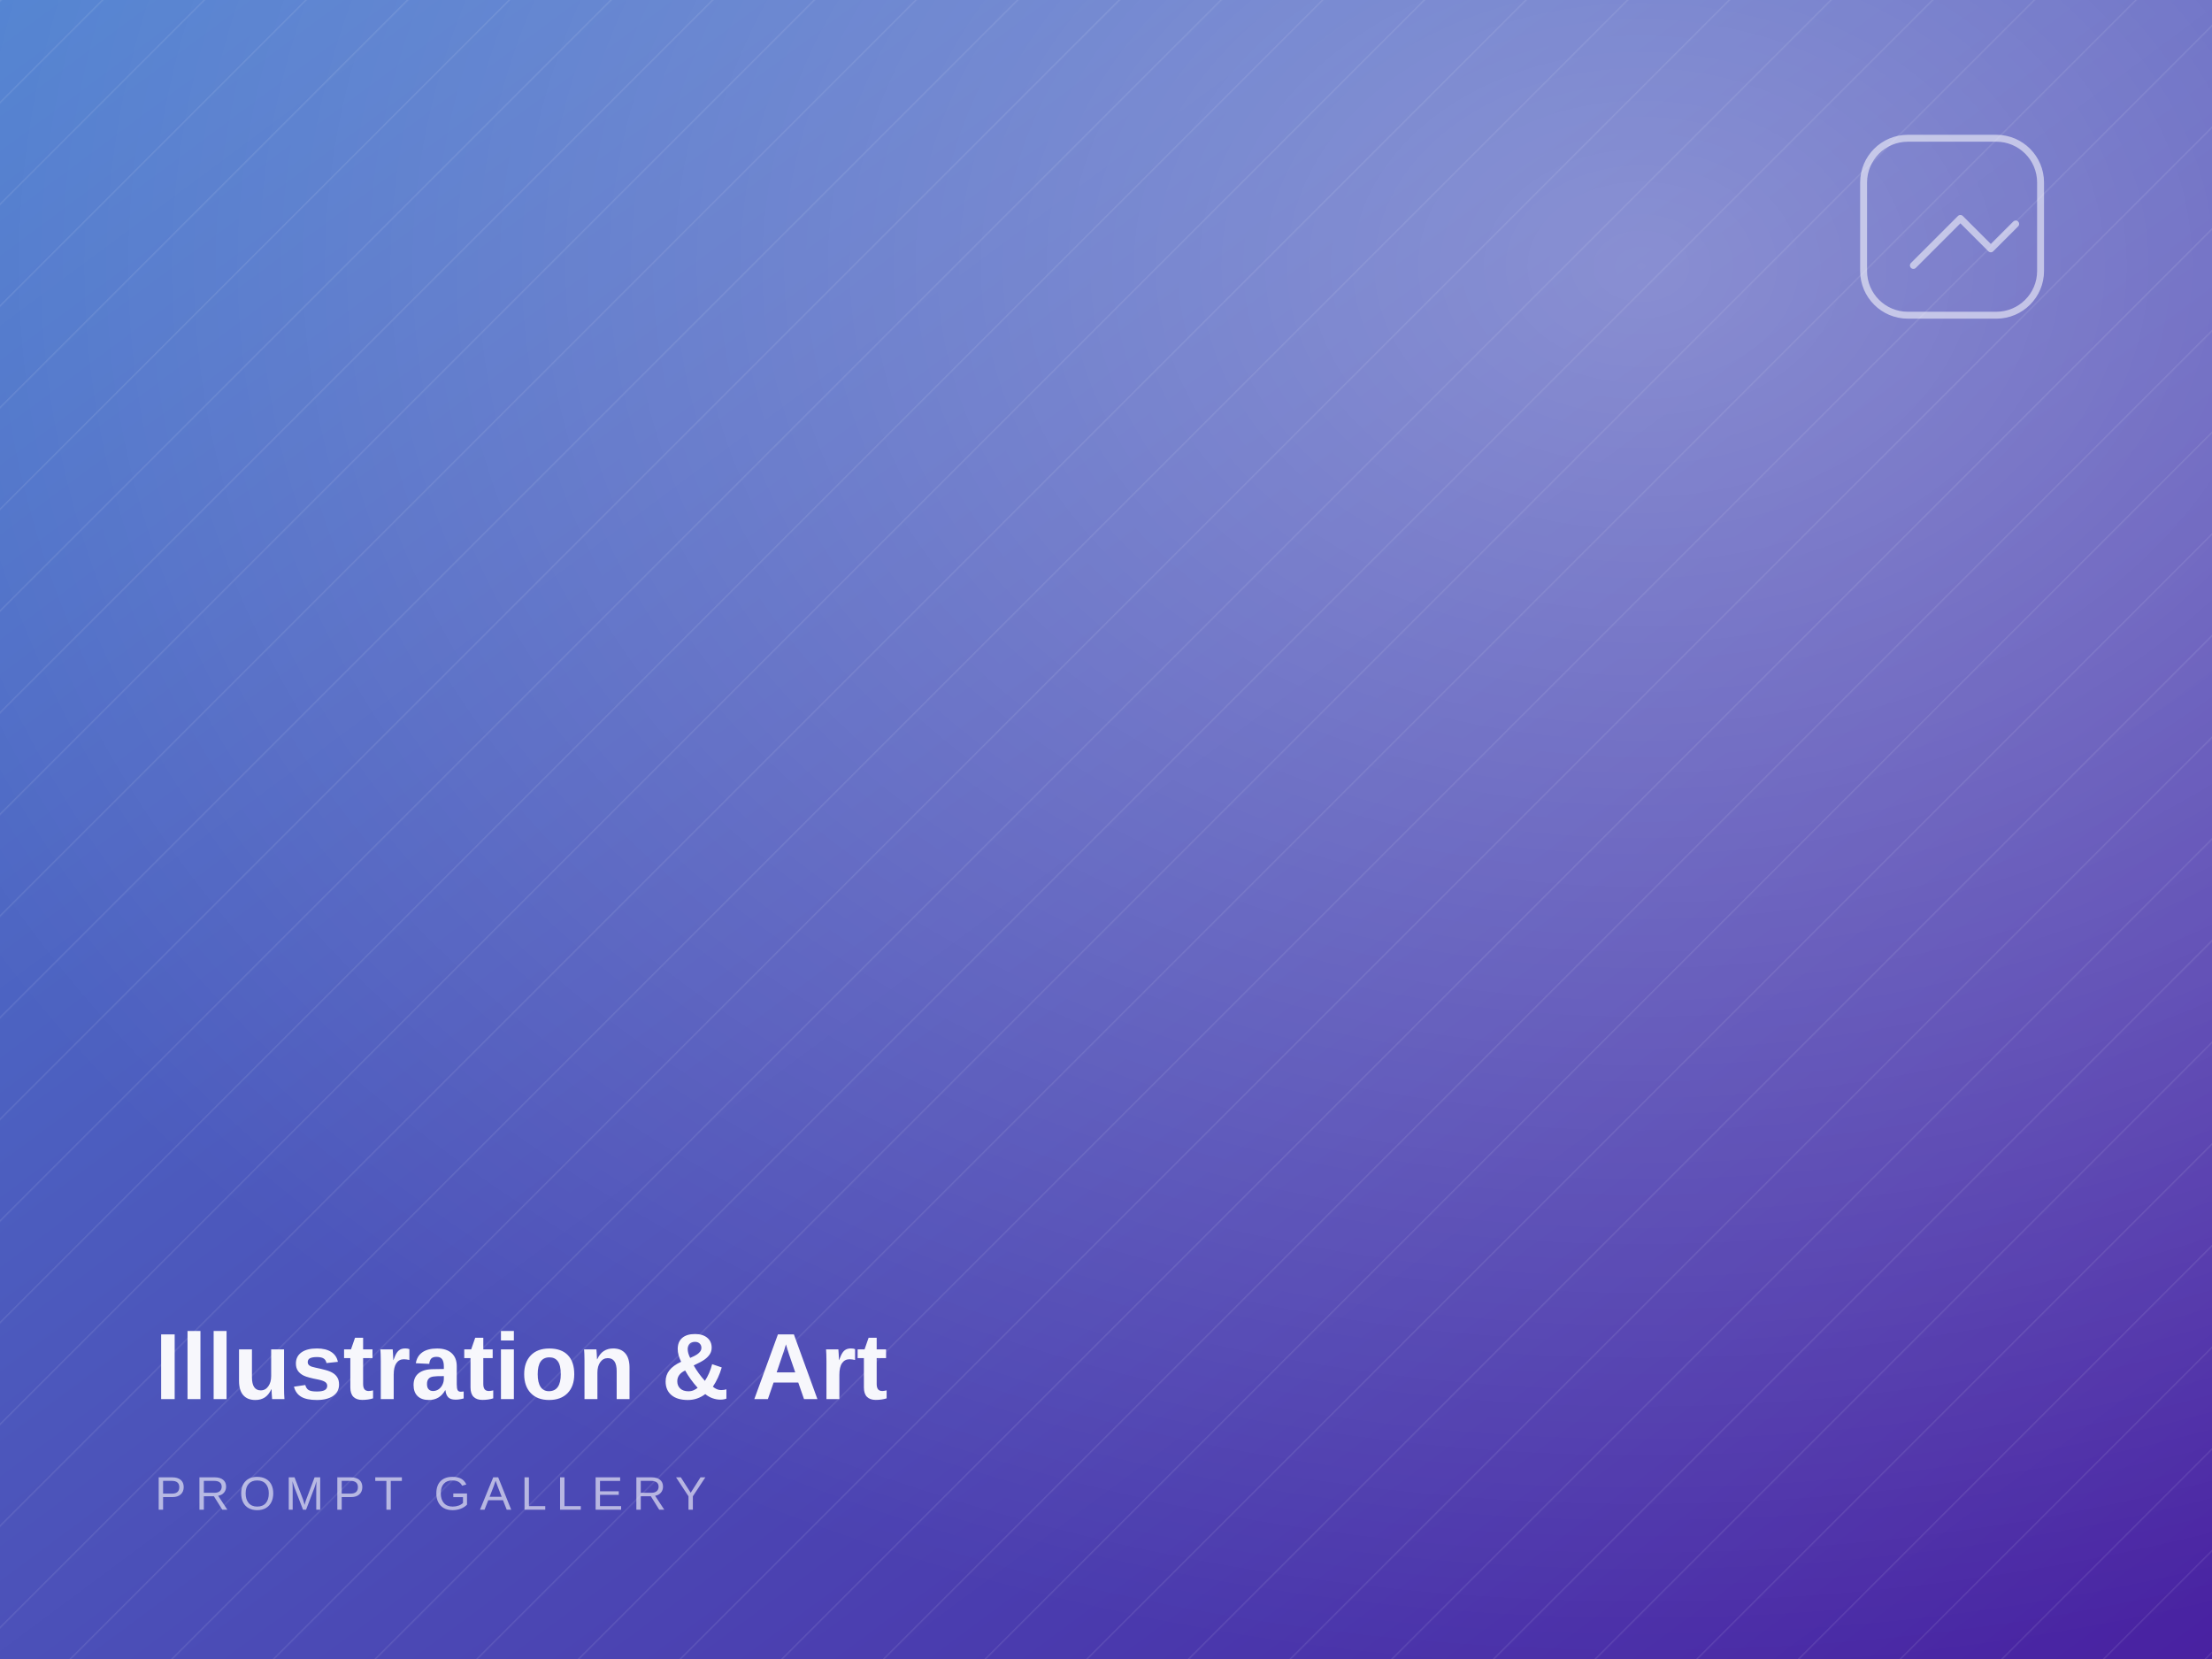
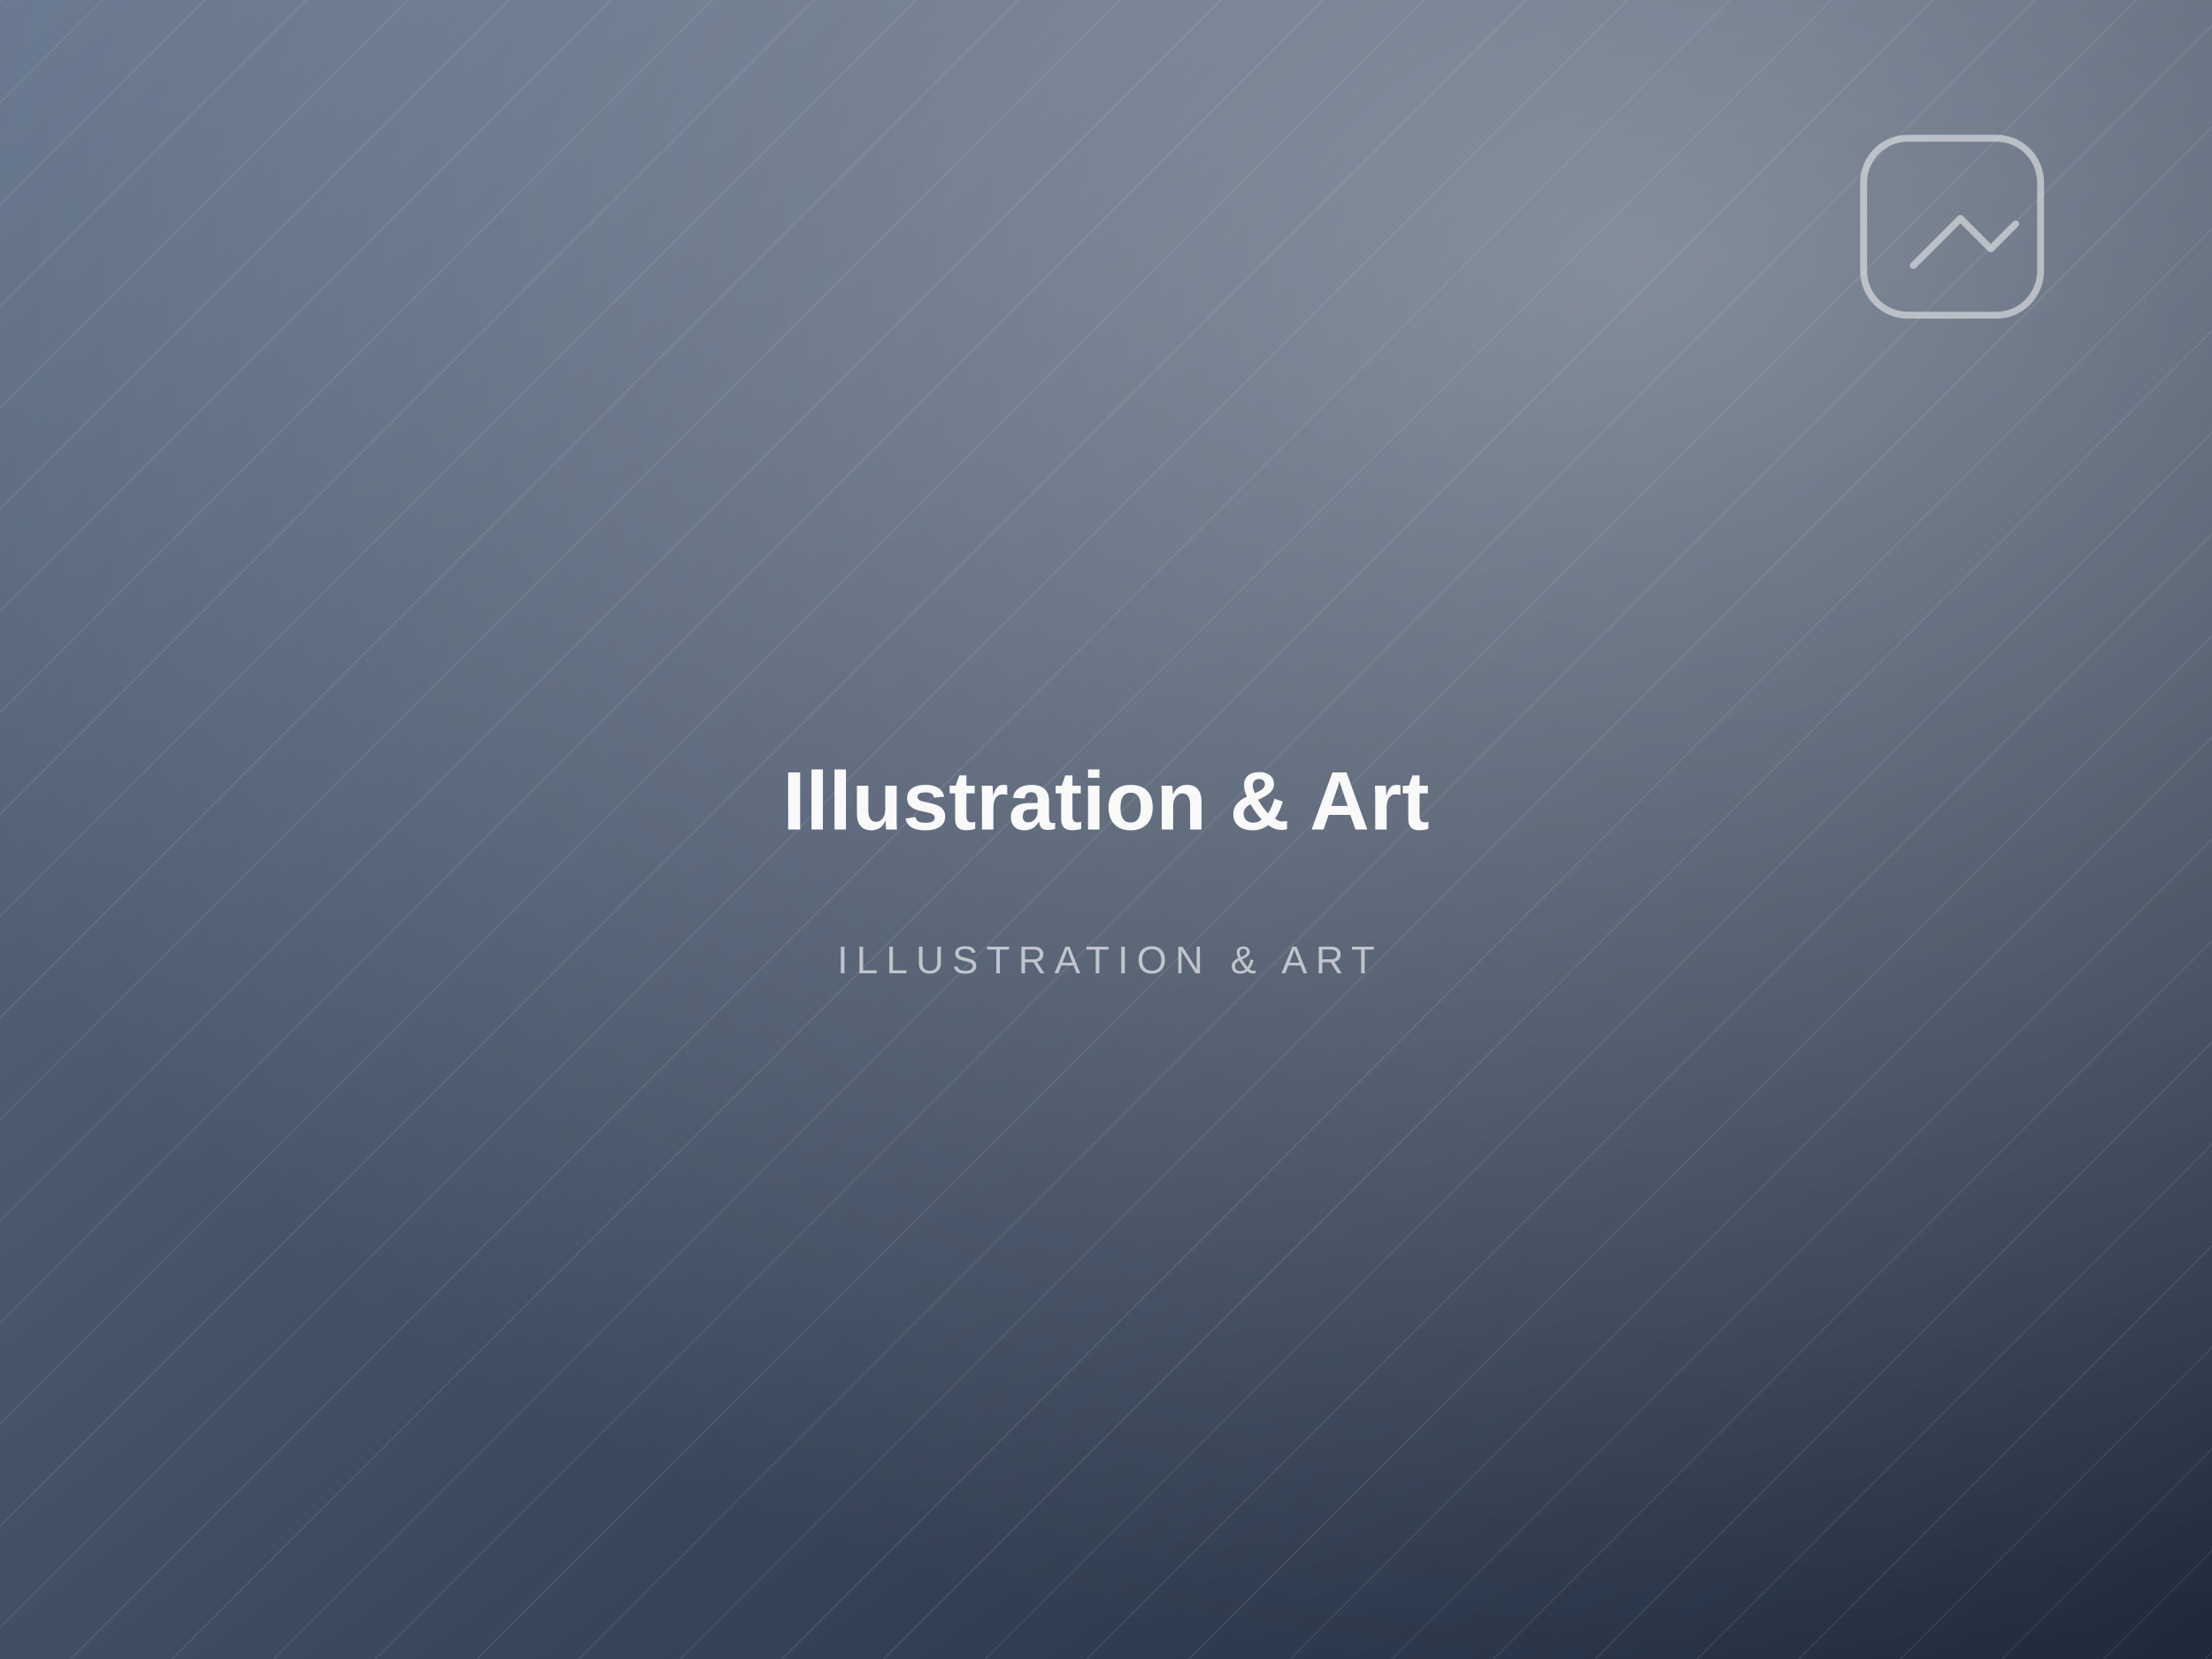
<svg xmlns="http://www.w3.org/2000/svg" viewBox="0 0 800 600" role="img" aria-label="Illustration &amp; Art">
  <defs>
    <linearGradient id="bg" x1="0" y1="0" x2="1" y2="1">
-       <stop offset="0" stop-color="#4e80d0" />
-       <stop offset="1" stop-color="#4921a1" />
+       <stop offset="0" stop-color="#64748B" />
+       <stop offset="1" stop-color="#1E293B" />
    </linearGradient>
    <radialGradient id="glow" cx="0.74" cy="0.16" r="0.85">
      <stop offset="0" stop-color="#ffffff" stop-opacity="0.34" />
      <stop offset="1" stop-color="#ffffff" stop-opacity="0" />
    </radialGradient>
    <pattern id="lines" width="26" height="26" patternUnits="userSpaceOnUse" patternTransform="rotate(45)">
      <line x1="0" y1="0" x2="0" y2="26" stroke="#ffffff" stroke-opacity="0.09" stroke-width="1" />
    </pattern>
  </defs>
  <rect width="800" height="600" fill="url(#bg)" />
  <rect width="800" height="600" fill="url(#lines)" />
  <rect width="800" height="600" fill="url(#glow)" />
-   <g fill="none" stroke="#ffffff" stroke-opacity="0.55" stroke-width="2.5" stroke-linecap="round" stroke-linejoin="round">
+   <g fill="none" stroke="#ffffff" stroke-opacity="0.5" stroke-width="2.5" stroke-linecap="round" stroke-linejoin="round">
    <rect x="674" y="50" width="64" height="64" rx="16" />
    <path d="M692 96l17-17 11 11 9-9" />
  </g>
-   <g fill="#ffffff" font-family="'Helvetica Neue',Arial,'PingFang SC','Hiragino Sans GB',sans-serif">
-     <text x="56" y="506" font-size="34" font-weight="600" fill-opacity="0.95">Illustration &amp; Art</text>
-     <text x="56" y="546" font-size="17" fill-opacity="0.6" letter-spacing="3.4">PROMPT GALLERY</text>
+   <g fill="#ffffff" font-family="'Helvetica Neue',Arial,'PingFang SC','Hiragino Sans GB',sans-serif" text-anchor="middle">
+     <text x="400" y="300" font-size="30" font-weight="600" fill-opacity="0.96">
+       <tspan x="400" dy="0">Illustration &amp; Art</tspan>
+     </text>
+     <text x="400" y="352" font-size="14" fill-opacity="0.62" letter-spacing="3">ILLUSTRATION &amp; ART</text>
  </g>
</svg>
